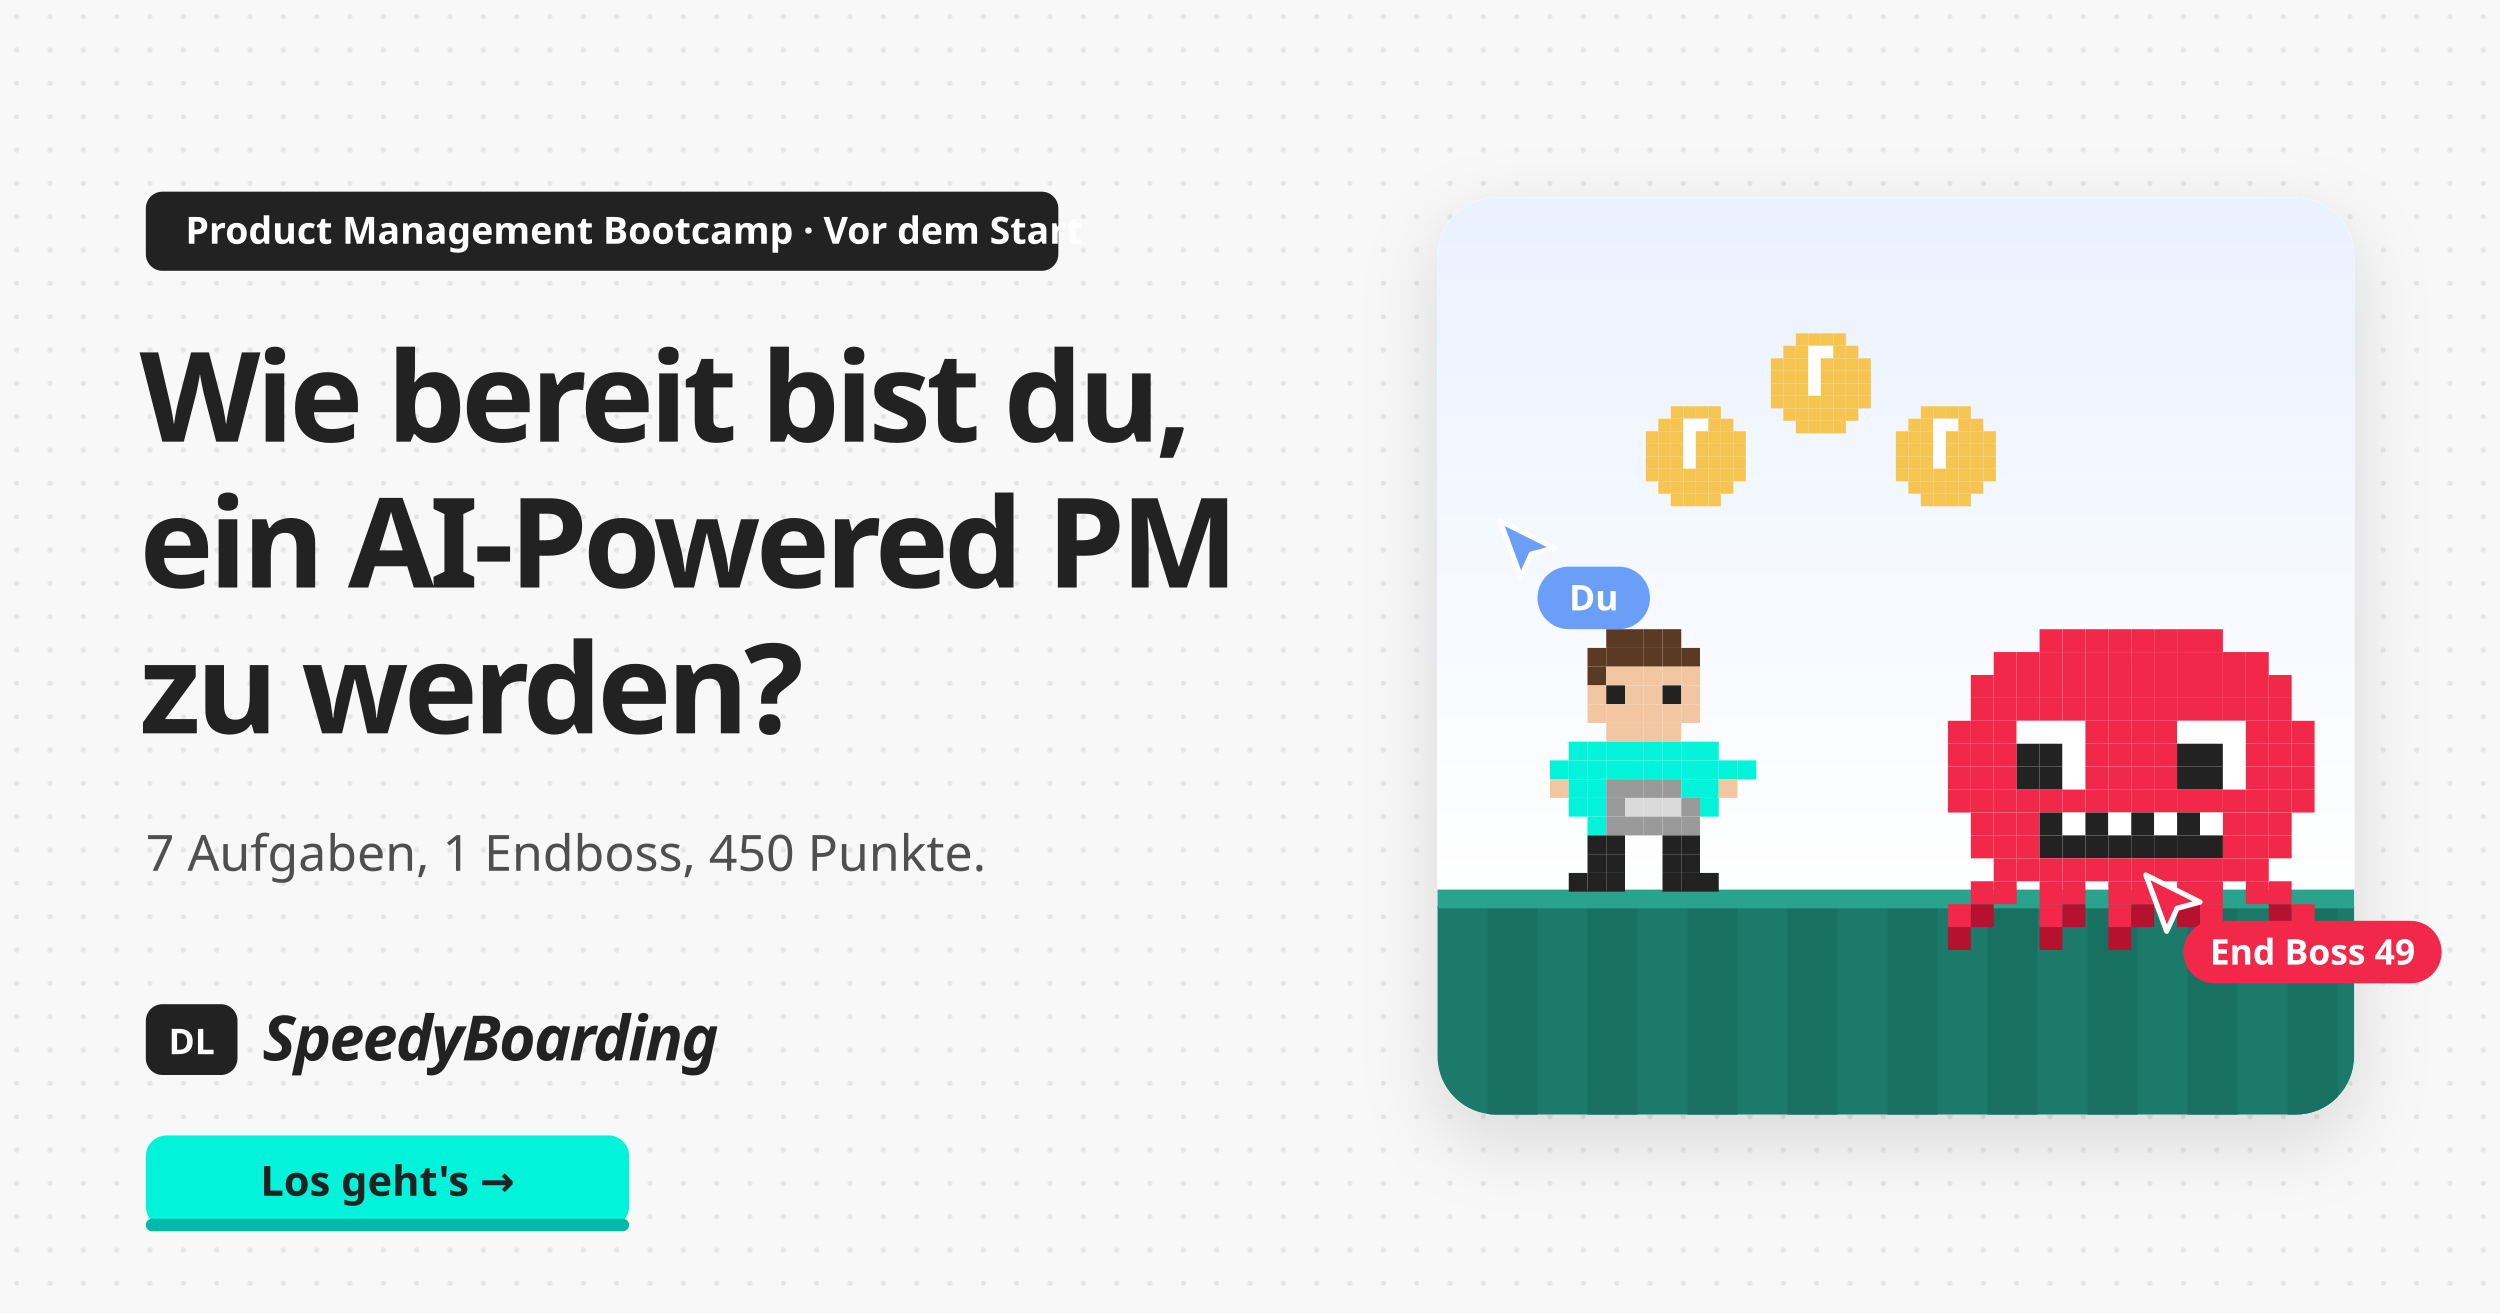
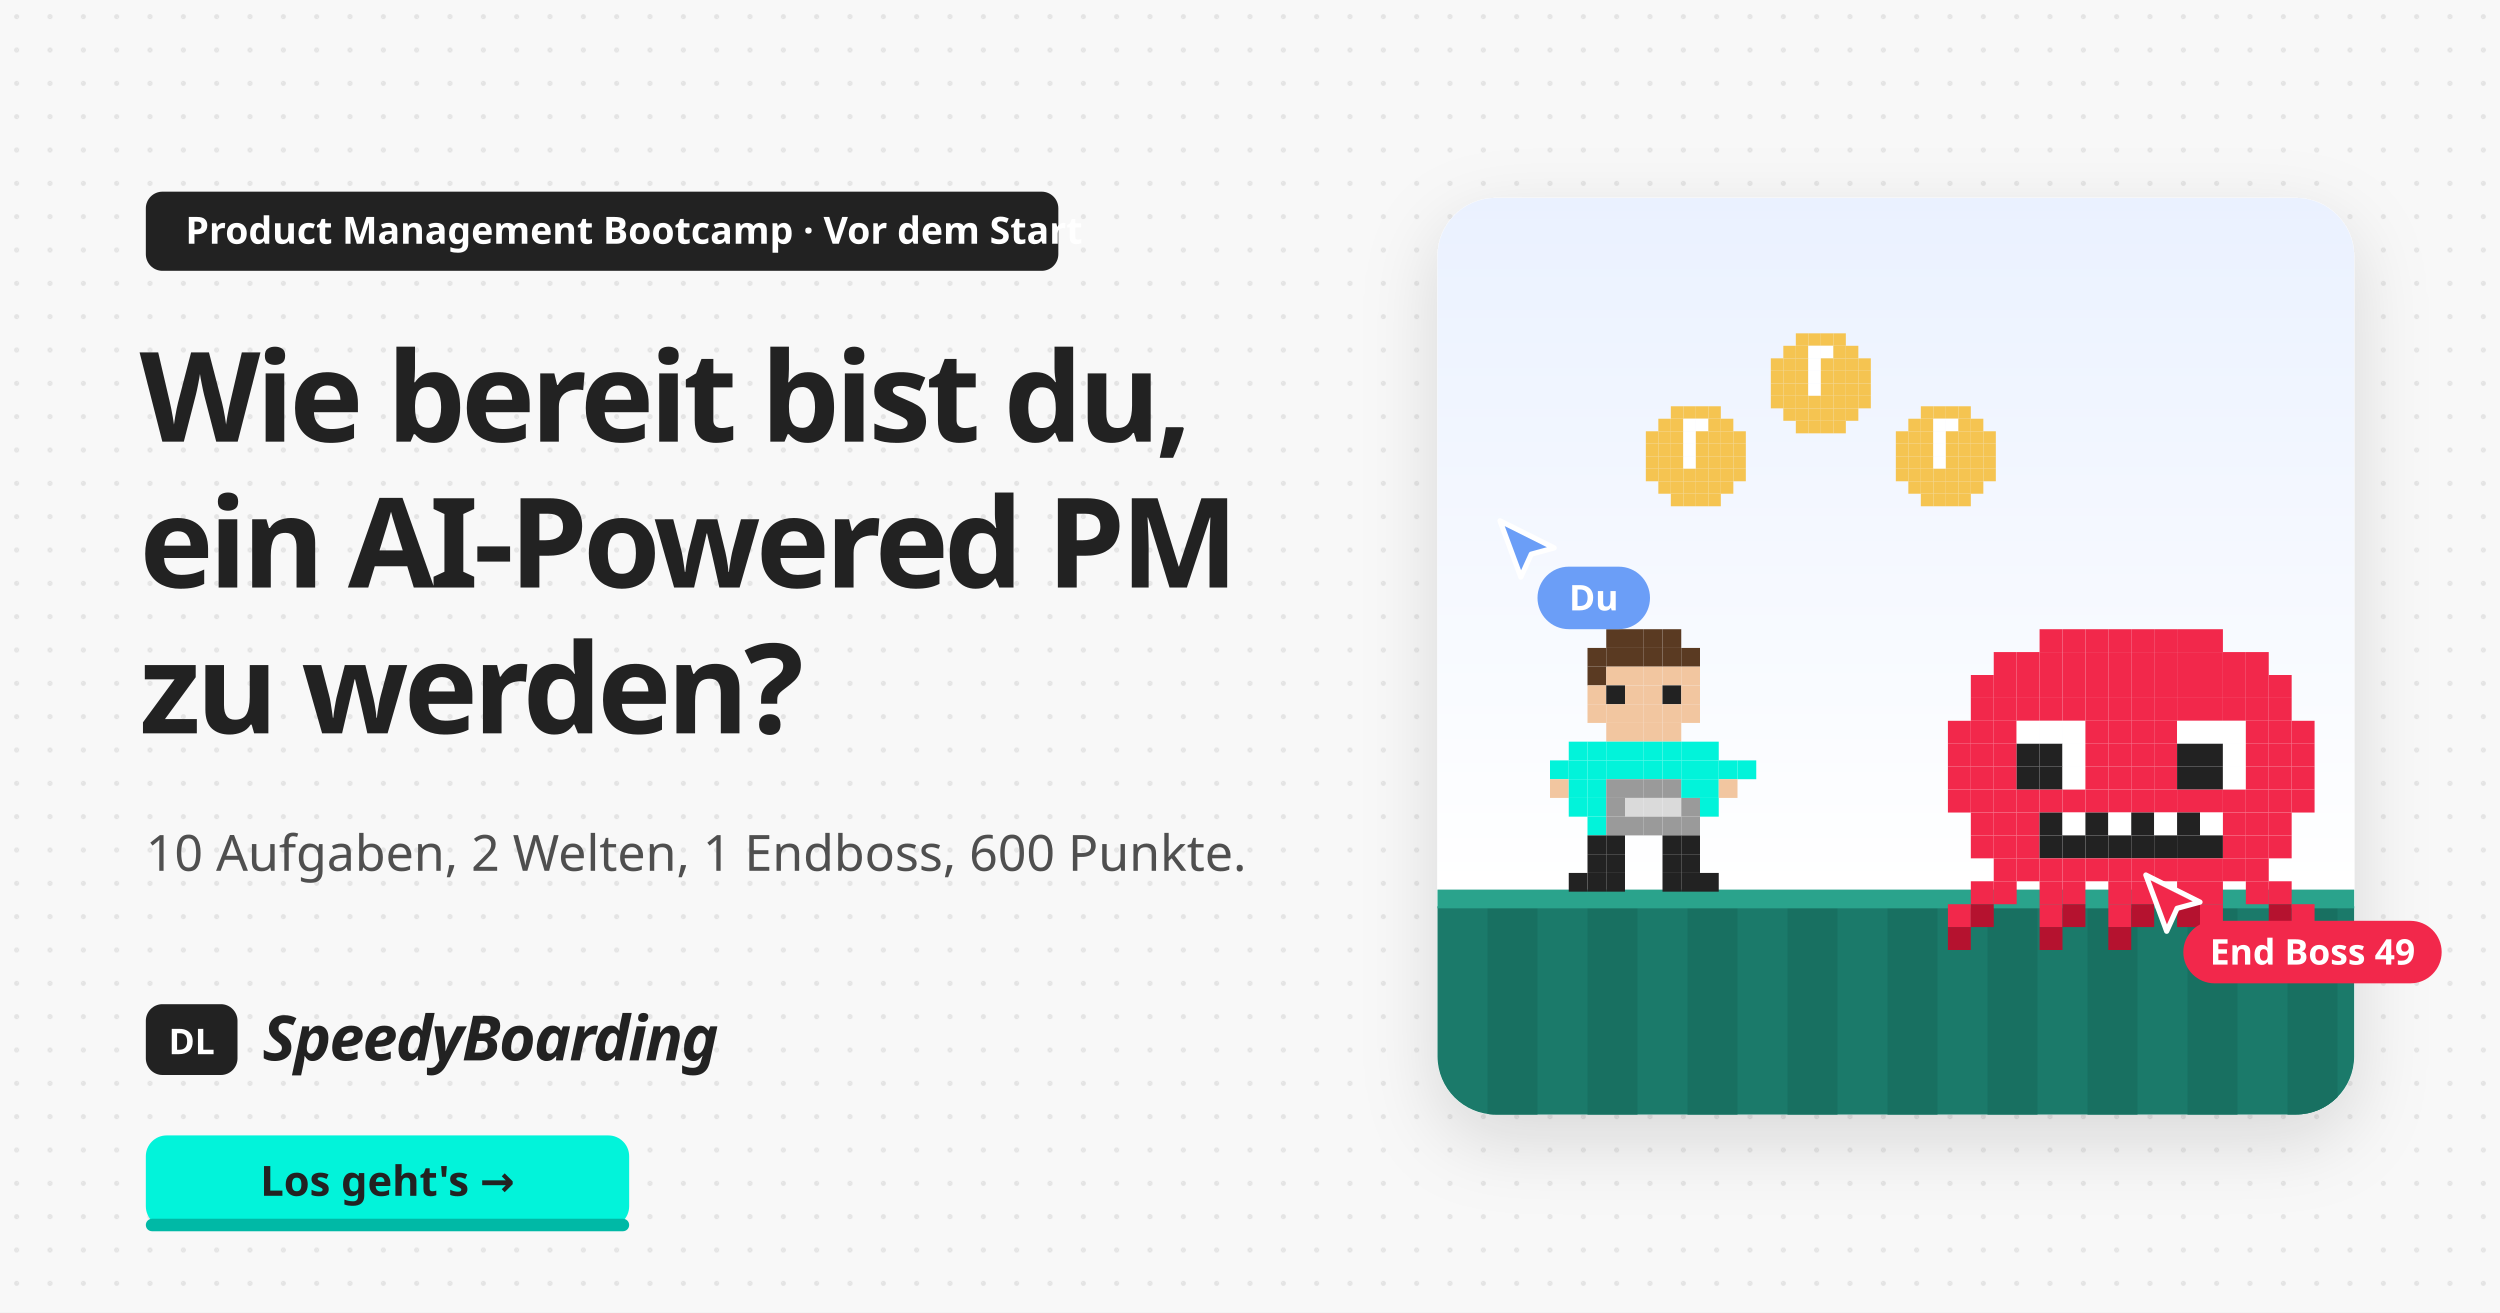
<svg xmlns="http://www.w3.org/2000/svg" width="1200" height="630" viewBox="0 0 1200 630">
  <defs>
    <pattern id="dots" width="16" height="16" patternUnits="userSpaceOnUse">
      <circle cx="8" cy="8" r="1.2" fill="#E3E3E3" />
    </pattern>
    <linearGradient id="sky" x1="0" y1="0" x2="0" y2="1">
      <stop offset="0" stop-color="#EAF1FF" />
      <stop offset=".75" stop-color="#FFFFFF" />
    </linearGradient>
    <clipPath id="stage">
      <rect x="690" y="95" width="440" height="440" rx="28" />
    </clipPath>
    <filter id="sh" x="-10%" y="-10%" width="120%" height="130%">
      <feDropShadow dx="0" dy="12" stdDeviation="18" flood-opacity=".13" />
    </filter>
  </defs>
  <rect width="1200" height="630" fill="#F8F8F8" />
  <rect width="1200" height="630" fill="url(#dots)" />
  <rect x="70" y="92" width="438" height="38" rx="8" fill="#222" />
  <text x="89" y="117" font-family="Avenir Next" font-weight="600" font-size="18" fill="#fff">Product Management Bootcamp · Vor dem Start</text>
  <text font-family="Avenir Next" font-weight="800" font-size="60" fill="#222" letter-spacing="-2.2">
    <tspan x="67" y="212">Wie bereit bist du,</tspan>
    <tspan x="67" y="282">ein AI-Powered PM</tspan>
    <tspan x="67" y="352">zu werden?</tspan>
  </text>
-   <text x="70" y="418" font-family="Avenir Next" font-weight="500" font-size="24" fill="#4F4F4F">7 Aufgaben, 1 Endboss, 450 Punkte.</text>
+   <text x="70" y="418" font-family="Avenir Next" font-weight="500" font-size="24" fill="#4F4F4F">10 Aufgaben, 2 Welten, 1 Endboss, 600 Punkte.</text>
  <rect x="70" y="482" width="44" height="34" rx="8" fill="#222" />
  <text x="92" y="506" font-family="Avenir Next" font-weight="800" font-size="17" fill="#fff" text-anchor="middle">DL</text>
  <text x="126" y="509" font-family="Avenir Next" font-weight="800" font-style="italic" font-size="30" fill="#222" letter-spacing="-0.8">SpeedyBoarding</text>
  <rect x="70" y="545" width="232" height="44" rx="10" fill="#02F3DA" />
  <rect x="70" y="585" width="232" height="6" rx="3" fill="#00b9a6" />
  <text x="186" y="574" font-family="Avenir Next" font-weight="700" font-size="20" fill="#222" text-anchor="middle">Los geht's →</text>
  <g filter="url(#sh)">
    <rect x="690" y="95" width="440" height="440" rx="28" fill="#fff" />
  </g>
  <g clip-path="url(#stage)">
    <rect x="690" y="95" width="440" height="440" fill="url(#sky)" />
    <rect x="690" y="435" width="440" height="100" fill="#1B7A6A" />
    <rect x="714" y="435" width="24" height="100" fill="#187061" />
    <rect x="762" y="435" width="24" height="100" fill="#187061" />
    <rect x="810" y="435" width="24" height="100" fill="#187061" />
    <rect x="858" y="435" width="24" height="100" fill="#187061" />
    <rect x="906" y="435" width="24" height="100" fill="#187061" />
    <rect x="954" y="435" width="24" height="100" fill="#187061" />
    <rect x="1002" y="435" width="24" height="100" fill="#187061" />
    <rect x="1050" y="435" width="24" height="100" fill="#187061" />
    <rect x="1098" y="435" width="24" height="100" fill="#187061" />
    <rect x="1146" y="435" width="24" height="100" fill="#187061" />
    <rect x="690" y="427" width="440" height="9" fill="#2aa38c" />
    <rect x="802" y="195" width="6" height="6" fill="#F5C451" />
    <rect x="808" y="195" width="6" height="6" fill="#F5C451" />
    <rect x="814" y="195" width="6" height="6" fill="#F5C451" />
    <rect x="820" y="195" width="6" height="6" fill="#F5C451" />
    <rect x="796" y="201" width="6" height="6" fill="#F5C451" />
    <rect x="802" y="201" width="6" height="6" fill="#F5C451" />
    <rect x="808" y="201" width="6" height="6" fill="#FFFFFF" />
    <rect x="814" y="201" width="6" height="6" fill="#FFFFFF" />
    <rect x="820" y="201" width="6" height="6" fill="#F5C451" />
    <rect x="826" y="201" width="6" height="6" fill="#F5C451" />
    <rect x="790" y="207" width="6" height="6" fill="#F5C451" />
    <rect x="796" y="207" width="6" height="6" fill="#F5C451" />
    <rect x="802" y="207" width="6" height="6" fill="#F5C451" />
    <rect x="808" y="207" width="6" height="6" fill="#FFFFFF" />
    <rect x="814" y="207" width="6" height="6" fill="#F5C451" />
    <rect x="820" y="207" width="6" height="6" fill="#F5C451" />
    <rect x="826" y="207" width="6" height="6" fill="#F5C451" />
    <rect x="832" y="207" width="6" height="6" fill="#F5C451" />
    <rect x="790" y="213" width="6" height="6" fill="#F5C451" />
    <rect x="796" y="213" width="6" height="6" fill="#F5C451" />
    <rect x="802" y="213" width="6" height="6" fill="#F5C451" />
    <rect x="808" y="213" width="6" height="6" fill="#FFFFFF" />
    <rect x="814" y="213" width="6" height="6" fill="#F5C451" />
    <rect x="820" y="213" width="6" height="6" fill="#F5C451" />
    <rect x="826" y="213" width="6" height="6" fill="#F5C451" />
    <rect x="832" y="213" width="6" height="6" fill="#F5C451" />
    <rect x="790" y="219" width="6" height="6" fill="#F5C451" />
    <rect x="796" y="219" width="6" height="6" fill="#F5C451" />
    <rect x="802" y="219" width="6" height="6" fill="#F5C451" />
    <rect x="808" y="219" width="6" height="6" fill="#FFFFFF" />
    <rect x="814" y="219" width="6" height="6" fill="#F5C451" />
    <rect x="820" y="219" width="6" height="6" fill="#F5C451" />
    <rect x="826" y="219" width="6" height="6" fill="#F5C451" />
    <rect x="832" y="219" width="6" height="6" fill="#F5C451" />
    <rect x="790" y="225" width="6" height="6" fill="#F5C451" />
    <rect x="796" y="225" width="6" height="6" fill="#F5C451" />
    <rect x="802" y="225" width="6" height="6" fill="#F5C451" />
    <rect x="808" y="225" width="6" height="6" fill="#F5C451" />
    <rect x="814" y="225" width="6" height="6" fill="#F5C451" />
    <rect x="820" y="225" width="6" height="6" fill="#F5C451" />
    <rect x="826" y="225" width="6" height="6" fill="#F5C451" />
    <rect x="832" y="225" width="6" height="6" fill="#F5C451" />
    <rect x="796" y="231" width="6" height="6" fill="#F5C451" />
    <rect x="802" y="231" width="6" height="6" fill="#F5C451" />
    <rect x="808" y="231" width="6" height="6" fill="#F5C451" />
    <rect x="814" y="231" width="6" height="6" fill="#F5C451" />
    <rect x="820" y="231" width="6" height="6" fill="#F5C451" />
    <rect x="826" y="231" width="6" height="6" fill="#F5C451" />
    <rect x="802" y="237" width="6" height="6" fill="#F5C451" />
    <rect x="808" y="237" width="6" height="6" fill="#F5C451" />
    <rect x="814" y="237" width="6" height="6" fill="#F5C451" />
    <rect x="820" y="237" width="6" height="6" fill="#F5C451" />
    <rect x="862" y="160" width="6" height="6" fill="#F5C451" />
    <rect x="868" y="160" width="6" height="6" fill="#F5C451" />
    <rect x="874" y="160" width="6" height="6" fill="#F5C451" />
    <rect x="880" y="160" width="6" height="6" fill="#F5C451" />
    <rect x="856" y="166" width="6" height="6" fill="#F5C451" />
    <rect x="862" y="166" width="6" height="6" fill="#F5C451" />
    <rect x="868" y="166" width="6" height="6" fill="#FFFFFF" />
    <rect x="874" y="166" width="6" height="6" fill="#FFFFFF" />
    <rect x="880" y="166" width="6" height="6" fill="#F5C451" />
    <rect x="886" y="166" width="6" height="6" fill="#F5C451" />
    <rect x="850" y="172" width="6" height="6" fill="#F5C451" />
    <rect x="856" y="172" width="6" height="6" fill="#F5C451" />
    <rect x="862" y="172" width="6" height="6" fill="#F5C451" />
    <rect x="868" y="172" width="6" height="6" fill="#FFFFFF" />
    <rect x="874" y="172" width="6" height="6" fill="#F5C451" />
    <rect x="880" y="172" width="6" height="6" fill="#F5C451" />
    <rect x="886" y="172" width="6" height="6" fill="#F5C451" />
    <rect x="892" y="172" width="6" height="6" fill="#F5C451" />
    <rect x="850" y="178" width="6" height="6" fill="#F5C451" />
    <rect x="856" y="178" width="6" height="6" fill="#F5C451" />
    <rect x="862" y="178" width="6" height="6" fill="#F5C451" />
    <rect x="868" y="178" width="6" height="6" fill="#FFFFFF" />
    <rect x="874" y="178" width="6" height="6" fill="#F5C451" />
    <rect x="880" y="178" width="6" height="6" fill="#F5C451" />
    <rect x="886" y="178" width="6" height="6" fill="#F5C451" />
    <rect x="892" y="178" width="6" height="6" fill="#F5C451" />
    <rect x="850" y="184" width="6" height="6" fill="#F5C451" />
    <rect x="856" y="184" width="6" height="6" fill="#F5C451" />
    <rect x="862" y="184" width="6" height="6" fill="#F5C451" />
    <rect x="868" y="184" width="6" height="6" fill="#FFFFFF" />
    <rect x="874" y="184" width="6" height="6" fill="#F5C451" />
    <rect x="880" y="184" width="6" height="6" fill="#F5C451" />
    <rect x="886" y="184" width="6" height="6" fill="#F5C451" />
    <rect x="892" y="184" width="6" height="6" fill="#F5C451" />
    <rect x="850" y="190" width="6" height="6" fill="#F5C451" />
    <rect x="856" y="190" width="6" height="6" fill="#F5C451" />
    <rect x="862" y="190" width="6" height="6" fill="#F5C451" />
    <rect x="868" y="190" width="6" height="6" fill="#F5C451" />
    <rect x="874" y="190" width="6" height="6" fill="#F5C451" />
    <rect x="880" y="190" width="6" height="6" fill="#F5C451" />
    <rect x="886" y="190" width="6" height="6" fill="#F5C451" />
    <rect x="892" y="190" width="6" height="6" fill="#F5C451" />
    <rect x="856" y="196" width="6" height="6" fill="#F5C451" />
    <rect x="862" y="196" width="6" height="6" fill="#F5C451" />
    <rect x="868" y="196" width="6" height="6" fill="#F5C451" />
    <rect x="874" y="196" width="6" height="6" fill="#F5C451" />
    <rect x="880" y="196" width="6" height="6" fill="#F5C451" />
    <rect x="886" y="196" width="6" height="6" fill="#F5C451" />
    <rect x="862" y="202" width="6" height="6" fill="#F5C451" />
    <rect x="868" y="202" width="6" height="6" fill="#F5C451" />
    <rect x="874" y="202" width="6" height="6" fill="#F5C451" />
    <rect x="880" y="202" width="6" height="6" fill="#F5C451" />
    <rect x="922" y="195" width="6" height="6" fill="#F5C451" />
    <rect x="928" y="195" width="6" height="6" fill="#F5C451" />
    <rect x="934" y="195" width="6" height="6" fill="#F5C451" />
    <rect x="940" y="195" width="6" height="6" fill="#F5C451" />
    <rect x="916" y="201" width="6" height="6" fill="#F5C451" />
    <rect x="922" y="201" width="6" height="6" fill="#F5C451" />
    <rect x="928" y="201" width="6" height="6" fill="#FFFFFF" />
    <rect x="934" y="201" width="6" height="6" fill="#FFFFFF" />
    <rect x="940" y="201" width="6" height="6" fill="#F5C451" />
    <rect x="946" y="201" width="6" height="6" fill="#F5C451" />
    <rect x="910" y="207" width="6" height="6" fill="#F5C451" />
    <rect x="916" y="207" width="6" height="6" fill="#F5C451" />
    <rect x="922" y="207" width="6" height="6" fill="#F5C451" />
    <rect x="928" y="207" width="6" height="6" fill="#FFFFFF" />
    <rect x="934" y="207" width="6" height="6" fill="#F5C451" />
    <rect x="940" y="207" width="6" height="6" fill="#F5C451" />
    <rect x="946" y="207" width="6" height="6" fill="#F5C451" />
    <rect x="952" y="207" width="6" height="6" fill="#F5C451" />
    <rect x="910" y="213" width="6" height="6" fill="#F5C451" />
    <rect x="916" y="213" width="6" height="6" fill="#F5C451" />
    <rect x="922" y="213" width="6" height="6" fill="#F5C451" />
    <rect x="928" y="213" width="6" height="6" fill="#FFFFFF" />
    <rect x="934" y="213" width="6" height="6" fill="#F5C451" />
    <rect x="940" y="213" width="6" height="6" fill="#F5C451" />
    <rect x="946" y="213" width="6" height="6" fill="#F5C451" />
    <rect x="952" y="213" width="6" height="6" fill="#F5C451" />
    <rect x="910" y="219" width="6" height="6" fill="#F5C451" />
    <rect x="916" y="219" width="6" height="6" fill="#F5C451" />
    <rect x="922" y="219" width="6" height="6" fill="#F5C451" />
    <rect x="928" y="219" width="6" height="6" fill="#FFFFFF" />
    <rect x="934" y="219" width="6" height="6" fill="#F5C451" />
    <rect x="940" y="219" width="6" height="6" fill="#F5C451" />
    <rect x="946" y="219" width="6" height="6" fill="#F5C451" />
    <rect x="952" y="219" width="6" height="6" fill="#F5C451" />
    <rect x="910" y="225" width="6" height="6" fill="#F5C451" />
    <rect x="916" y="225" width="6" height="6" fill="#F5C451" />
    <rect x="922" y="225" width="6" height="6" fill="#F5C451" />
    <rect x="928" y="225" width="6" height="6" fill="#F5C451" />
    <rect x="934" y="225" width="6" height="6" fill="#F5C451" />
    <rect x="940" y="225" width="6" height="6" fill="#F5C451" />
    <rect x="946" y="225" width="6" height="6" fill="#F5C451" />
    <rect x="952" y="225" width="6" height="6" fill="#F5C451" />
    <rect x="916" y="231" width="6" height="6" fill="#F5C451" />
    <rect x="922" y="231" width="6" height="6" fill="#F5C451" />
    <rect x="928" y="231" width="6" height="6" fill="#F5C451" />
    <rect x="934" y="231" width="6" height="6" fill="#F5C451" />
    <rect x="940" y="231" width="6" height="6" fill="#F5C451" />
    <rect x="946" y="231" width="6" height="6" fill="#F5C451" />
    <rect x="922" y="237" width="6" height="6" fill="#F5C451" />
    <rect x="928" y="237" width="6" height="6" fill="#F5C451" />
    <rect x="934" y="237" width="6" height="6" fill="#F5C451" />
    <rect x="940" y="237" width="6" height="6" fill="#F5C451" />
    <rect x="771" y="302" width="9" height="9" fill="#5A3A22" />
    <rect x="780" y="302" width="9" height="9" fill="#5A3A22" />
    <rect x="789" y="302" width="9" height="9" fill="#5A3A22" />
    <rect x="798" y="302" width="9" height="9" fill="#5A3A22" />
    <rect x="762" y="311" width="9" height="9" fill="#5A3A22" />
    <rect x="771" y="311" width="9" height="9" fill="#5A3A22" />
    <rect x="780" y="311" width="9" height="9" fill="#5A3A22" />
    <rect x="789" y="311" width="9" height="9" fill="#5A3A22" />
    <rect x="798" y="311" width="9" height="9" fill="#5A3A22" />
    <rect x="807" y="311" width="9" height="9" fill="#5A3A22" />
    <rect x="762" y="320" width="9" height="9" fill="#5A3A22" />
    <rect x="771" y="320" width="9" height="9" fill="#F2C6A0" />
    <rect x="780" y="320" width="9" height="9" fill="#F2C6A0" />
    <rect x="789" y="320" width="9" height="9" fill="#F2C6A0" />
    <rect x="798" y="320" width="9" height="9" fill="#F2C6A0" />
    <rect x="807" y="320" width="9" height="9" fill="#F2C6A0" />
    <rect x="762" y="329" width="9" height="9" fill="#F2C6A0" />
    <rect x="771" y="329" width="9" height="9" fill="#222222" />
    <rect x="780" y="329" width="9" height="9" fill="#F2C6A0" />
    <rect x="789" y="329" width="9" height="9" fill="#F2C6A0" />
    <rect x="798" y="329" width="9" height="9" fill="#222222" />
    <rect x="807" y="329" width="9" height="9" fill="#F2C6A0" />
    <rect x="762" y="338" width="9" height="9" fill="#F2C6A0" />
    <rect x="771" y="338" width="9" height="9" fill="#F2C6A0" />
    <rect x="780" y="338" width="9" height="9" fill="#F2C6A0" />
    <rect x="789" y="338" width="9" height="9" fill="#F2C6A0" />
    <rect x="798" y="338" width="9" height="9" fill="#F2C6A0" />
    <rect x="807" y="338" width="9" height="9" fill="#F2C6A0" />
    <rect x="771" y="347" width="9" height="9" fill="#F2C6A0" />
    <rect x="780" y="347" width="9" height="9" fill="#F2C6A0" />
    <rect x="789" y="347" width="9" height="9" fill="#F2C6A0" />
    <rect x="798" y="347" width="9" height="9" fill="#F2C6A0" />
    <rect x="753" y="356" width="9" height="9" fill="#02F3DA" />
    <rect x="762" y="356" width="9" height="9" fill="#02F3DA" />
    <rect x="771" y="356" width="9" height="9" fill="#02F3DA" />
    <rect x="780" y="356" width="9" height="9" fill="#02F3DA" />
    <rect x="789" y="356" width="9" height="9" fill="#02F3DA" />
    <rect x="798" y="356" width="9" height="9" fill="#02F3DA" />
    <rect x="807" y="356" width="9" height="9" fill="#02F3DA" />
    <rect x="816" y="356" width="9" height="9" fill="#02F3DA" />
    <rect x="744" y="365" width="9" height="9" fill="#02F3DA" />
    <rect x="753" y="365" width="9" height="9" fill="#02F3DA" />
    <rect x="762" y="365" width="9" height="9" fill="#02F3DA" />
    <rect x="771" y="365" width="9" height="9" fill="#02F3DA" />
    <rect x="780" y="365" width="9" height="9" fill="#02F3DA" />
    <rect x="789" y="365" width="9" height="9" fill="#02F3DA" />
    <rect x="798" y="365" width="9" height="9" fill="#02F3DA" />
    <rect x="807" y="365" width="9" height="9" fill="#02F3DA" />
    <rect x="816" y="365" width="9" height="9" fill="#02F3DA" />
    <rect x="825" y="365" width="9" height="9" fill="#02F3DA" />
    <rect x="834" y="365" width="9" height="9" fill="#02F3DA" />
    <rect x="744" y="374" width="9" height="9" fill="#F2C6A0" />
    <rect x="753" y="374" width="9" height="9" fill="#02F3DA" />
    <rect x="762" y="374" width="9" height="9" fill="#02F3DA" />
    <rect x="771" y="374" width="9" height="9" fill="#9A9A9A" />
    <rect x="780" y="374" width="9" height="9" fill="#9A9A9A" />
    <rect x="789" y="374" width="9" height="9" fill="#9A9A9A" />
    <rect x="798" y="374" width="9" height="9" fill="#9A9A9A" />
    <rect x="807" y="374" width="9" height="9" fill="#02F3DA" />
    <rect x="816" y="374" width="9" height="9" fill="#02F3DA" />
    <rect x="825" y="374" width="9" height="9" fill="#F2C6A0" />
    <rect x="753" y="383" width="9" height="9" fill="#02F3DA" />
    <rect x="762" y="383" width="9" height="9" fill="#02F3DA" />
    <rect x="771" y="383" width="9" height="9" fill="#9A9A9A" />
    <rect x="780" y="383" width="9" height="9" fill="#DADADA" />
    <rect x="789" y="383" width="9" height="9" fill="#DADADA" />
    <rect x="798" y="383" width="9" height="9" fill="#DADADA" />
    <rect x="807" y="383" width="9" height="9" fill="#9A9A9A" />
    <rect x="816" y="383" width="9" height="9" fill="#02F3DA" />
    <rect x="762" y="392" width="9" height="9" fill="#02F3DA" />
    <rect x="771" y="392" width="9" height="9" fill="#9A9A9A" />
    <rect x="780" y="392" width="9" height="9" fill="#9A9A9A" />
    <rect x="789" y="392" width="9" height="9" fill="#9A9A9A" />
    <rect x="798" y="392" width="9" height="9" fill="#9A9A9A" />
    <rect x="807" y="392" width="9" height="9" fill="#9A9A9A" />
    <rect x="762" y="401" width="9" height="9" fill="#222222" />
    <rect x="771" y="401" width="9" height="9" fill="#222222" />
    <rect x="798" y="401" width="9" height="9" fill="#222222" />
    <rect x="807" y="401" width="9" height="9" fill="#222222" />
    <rect x="762" y="410" width="9" height="9" fill="#222222" />
    <rect x="771" y="410" width="9" height="9" fill="#222222" />
    <rect x="798" y="410" width="9" height="9" fill="#222222" />
    <rect x="807" y="410" width="9" height="9" fill="#222222" />
    <rect x="753" y="419" width="9" height="9" fill="#222222" />
    <rect x="762" y="419" width="9" height="9" fill="#222222" />
    <rect x="771" y="419" width="9" height="9" fill="#222222" />
    <rect x="798" y="419" width="9" height="9" fill="#222222" />
    <rect x="807" y="419" width="9" height="9" fill="#222222" />
    <rect x="816" y="419" width="9" height="9" fill="#222222" />
    <rect x="979" y="302" width="11" height="11" fill="#F2284B" />
    <rect x="990" y="302" width="11" height="11" fill="#F2284B" />
    <rect x="1001" y="302" width="11" height="11" fill="#F2284B" />
    <rect x="1012" y="302" width="11" height="11" fill="#F2284B" />
    <rect x="1023" y="302" width="11" height="11" fill="#F2284B" />
    <rect x="1034" y="302" width="11" height="11" fill="#F2284B" />
    <rect x="1045" y="302" width="11" height="11" fill="#F2284B" />
    <rect x="1056" y="302" width="11" height="11" fill="#F2284B" />
    <rect x="957" y="313" width="11" height="11" fill="#F2284B" />
    <rect x="968" y="313" width="11" height="11" fill="#F2284B" />
    <rect x="979" y="313" width="11" height="11" fill="#F2284B" />
    <rect x="990" y="313" width="11" height="11" fill="#F2284B" />
    <rect x="1001" y="313" width="11" height="11" fill="#F2284B" />
    <rect x="1012" y="313" width="11" height="11" fill="#F2284B" />
    <rect x="1023" y="313" width="11" height="11" fill="#F2284B" />
    <rect x="1034" y="313" width="11" height="11" fill="#F2284B" />
    <rect x="1045" y="313" width="11" height="11" fill="#F2284B" />
    <rect x="1056" y="313" width="11" height="11" fill="#F2284B" />
    <rect x="1067" y="313" width="11" height="11" fill="#F2284B" />
    <rect x="1078" y="313" width="11" height="11" fill="#F2284B" />
    <rect x="946" y="324" width="11" height="11" fill="#F2284B" />
    <rect x="957" y="324" width="11" height="11" fill="#F2284B" />
    <rect x="968" y="324" width="11" height="11" fill="#F2284B" />
    <rect x="979" y="324" width="11" height="11" fill="#F2284B" />
    <rect x="990" y="324" width="11" height="11" fill="#F2284B" />
    <rect x="1001" y="324" width="11" height="11" fill="#F2284B" />
    <rect x="1012" y="324" width="11" height="11" fill="#F2284B" />
    <rect x="1023" y="324" width="11" height="11" fill="#F2284B" />
    <rect x="1034" y="324" width="11" height="11" fill="#F2284B" />
    <rect x="1045" y="324" width="11" height="11" fill="#F2284B" />
    <rect x="1056" y="324" width="11" height="11" fill="#F2284B" />
    <rect x="1067" y="324" width="11" height="11" fill="#F2284B" />
    <rect x="1078" y="324" width="11" height="11" fill="#F2284B" />
    <rect x="1089" y="324" width="11" height="11" fill="#F2284B" />
    <rect x="946" y="335" width="11" height="11" fill="#F2284B" />
    <rect x="957" y="335" width="11" height="11" fill="#F2284B" />
    <rect x="968" y="335" width="11" height="11" fill="#F2284B" />
    <rect x="979" y="335" width="11" height="11" fill="#F2284B" />
    <rect x="990" y="335" width="11" height="11" fill="#F2284B" />
    <rect x="1001" y="335" width="11" height="11" fill="#F2284B" />
    <rect x="1012" y="335" width="11" height="11" fill="#F2284B" />
    <rect x="1023" y="335" width="11" height="11" fill="#F2284B" />
    <rect x="1034" y="335" width="11" height="11" fill="#F2284B" />
    <rect x="1045" y="335" width="11" height="11" fill="#F2284B" />
    <rect x="1056" y="335" width="11" height="11" fill="#F2284B" />
    <rect x="1067" y="335" width="11" height="11" fill="#F2284B" />
    <rect x="1078" y="335" width="11" height="11" fill="#F2284B" />
    <rect x="1089" y="335" width="11" height="11" fill="#F2284B" />
    <rect x="935" y="346" width="11" height="11" fill="#F2284B" />
    <rect x="946" y="346" width="11" height="11" fill="#F2284B" />
    <rect x="957" y="346" width="11" height="11" fill="#F2284B" />
    <rect x="968" y="346" width="11" height="11" fill="#FFFFFF" />
    <rect x="979" y="346" width="11" height="11" fill="#FFFFFF" />
    <rect x="990" y="346" width="11" height="11" fill="#FFFFFF" />
    <rect x="1001" y="346" width="11" height="11" fill="#F2284B" />
    <rect x="1012" y="346" width="11" height="11" fill="#F2284B" />
    <rect x="1023" y="346" width="11" height="11" fill="#F2284B" />
    <rect x="1034" y="346" width="11" height="11" fill="#F2284B" />
    <rect x="1045" y="346" width="11" height="11" fill="#FFFFFF" />
    <rect x="1056" y="346" width="11" height="11" fill="#FFFFFF" />
    <rect x="1067" y="346" width="11" height="11" fill="#FFFFFF" />
    <rect x="1078" y="346" width="11" height="11" fill="#F2284B" />
    <rect x="1089" y="346" width="11" height="11" fill="#F2284B" />
    <rect x="1100" y="346" width="11" height="11" fill="#F2284B" />
    <rect x="935" y="357" width="11" height="11" fill="#F2284B" />
    <rect x="946" y="357" width="11" height="11" fill="#F2284B" />
    <rect x="957" y="357" width="11" height="11" fill="#F2284B" />
    <rect x="968" y="357" width="11" height="11" fill="#222222" />
    <rect x="979" y="357" width="11" height="11" fill="#222222" />
    <rect x="990" y="357" width="11" height="11" fill="#FFFFFF" />
    <rect x="1001" y="357" width="11" height="11" fill="#F2284B" />
    <rect x="1012" y="357" width="11" height="11" fill="#F2284B" />
    <rect x="1023" y="357" width="11" height="11" fill="#F2284B" />
    <rect x="1034" y="357" width="11" height="11" fill="#F2284B" />
    <rect x="1045" y="357" width="11" height="11" fill="#222222" />
    <rect x="1056" y="357" width="11" height="11" fill="#222222" />
    <rect x="1067" y="357" width="11" height="11" fill="#FFFFFF" />
    <rect x="1078" y="357" width="11" height="11" fill="#F2284B" />
    <rect x="1089" y="357" width="11" height="11" fill="#F2284B" />
    <rect x="1100" y="357" width="11" height="11" fill="#F2284B" />
    <rect x="935" y="368" width="11" height="11" fill="#F2284B" />
    <rect x="946" y="368" width="11" height="11" fill="#F2284B" />
    <rect x="957" y="368" width="11" height="11" fill="#F2284B" />
    <rect x="968" y="368" width="11" height="11" fill="#222222" />
    <rect x="979" y="368" width="11" height="11" fill="#222222" />
    <rect x="990" y="368" width="11" height="11" fill="#FFFFFF" />
    <rect x="1001" y="368" width="11" height="11" fill="#F2284B" />
    <rect x="1012" y="368" width="11" height="11" fill="#F2284B" />
    <rect x="1023" y="368" width="11" height="11" fill="#F2284B" />
    <rect x="1034" y="368" width="11" height="11" fill="#F2284B" />
    <rect x="1045" y="368" width="11" height="11" fill="#222222" />
    <rect x="1056" y="368" width="11" height="11" fill="#222222" />
    <rect x="1067" y="368" width="11" height="11" fill="#FFFFFF" />
    <rect x="1078" y="368" width="11" height="11" fill="#F2284B" />
    <rect x="1089" y="368" width="11" height="11" fill="#F2284B" />
    <rect x="1100" y="368" width="11" height="11" fill="#F2284B" />
    <rect x="935" y="379" width="11" height="11" fill="#F2284B" />
    <rect x="946" y="379" width="11" height="11" fill="#F2284B" />
    <rect x="957" y="379" width="11" height="11" fill="#F2284B" />
    <rect x="968" y="379" width="11" height="11" fill="#F2284B" />
    <rect x="979" y="379" width="11" height="11" fill="#F2284B" />
    <rect x="990" y="379" width="11" height="11" fill="#F2284B" />
    <rect x="1001" y="379" width="11" height="11" fill="#F2284B" />
    <rect x="1012" y="379" width="11" height="11" fill="#F2284B" />
    <rect x="1023" y="379" width="11" height="11" fill="#F2284B" />
    <rect x="1034" y="379" width="11" height="11" fill="#F2284B" />
    <rect x="1045" y="379" width="11" height="11" fill="#F2284B" />
    <rect x="1056" y="379" width="11" height="11" fill="#F2284B" />
    <rect x="1067" y="379" width="11" height="11" fill="#F2284B" />
    <rect x="1078" y="379" width="11" height="11" fill="#F2284B" />
    <rect x="1089" y="379" width="11" height="11" fill="#F2284B" />
    <rect x="1100" y="379" width="11" height="11" fill="#F2284B" />
    <rect x="946" y="390" width="11" height="11" fill="#F2284B" />
    <rect x="957" y="390" width="11" height="11" fill="#F2284B" />
    <rect x="968" y="390" width="11" height="11" fill="#F2284B" />
    <rect x="979" y="390" width="11" height="11" fill="#222222" />
    <rect x="990" y="390" width="11" height="11" fill="#FFFFFF" />
    <rect x="1001" y="390" width="11" height="11" fill="#222222" />
    <rect x="1012" y="390" width="11" height="11" fill="#FFFFFF" />
    <rect x="1023" y="390" width="11" height="11" fill="#222222" />
    <rect x="1034" y="390" width="11" height="11" fill="#FFFFFF" />
    <rect x="1045" y="390" width="11" height="11" fill="#222222" />
    <rect x="1056" y="390" width="11" height="11" fill="#FFFFFF" />
    <rect x="1067" y="390" width="11" height="11" fill="#F2284B" />
    <rect x="1078" y="390" width="11" height="11" fill="#F2284B" />
    <rect x="1089" y="390" width="11" height="11" fill="#F2284B" />
    <rect x="946" y="401" width="11" height="11" fill="#F2284B" />
    <rect x="957" y="401" width="11" height="11" fill="#F2284B" />
    <rect x="968" y="401" width="11" height="11" fill="#F2284B" />
    <rect x="979" y="401" width="11" height="11" fill="#222222" />
    <rect x="990" y="401" width="11" height="11" fill="#222222" />
    <rect x="1001" y="401" width="11" height="11" fill="#222222" />
    <rect x="1012" y="401" width="11" height="11" fill="#222222" />
    <rect x="1023" y="401" width="11" height="11" fill="#222222" />
    <rect x="1034" y="401" width="11" height="11" fill="#222222" />
    <rect x="1045" y="401" width="11" height="11" fill="#222222" />
    <rect x="1056" y="401" width="11" height="11" fill="#222222" />
    <rect x="1067" y="401" width="11" height="11" fill="#F2284B" />
    <rect x="1078" y="401" width="11" height="11" fill="#F2284B" />
    <rect x="1089" y="401" width="11" height="11" fill="#F2284B" />
    <rect x="957" y="412" width="11" height="11" fill="#F2284B" />
    <rect x="968" y="412" width="11" height="11" fill="#F2284B" />
    <rect x="979" y="412" width="11" height="11" fill="#F2284B" />
    <rect x="990" y="412" width="11" height="11" fill="#F2284B" />
    <rect x="1001" y="412" width="11" height="11" fill="#F2284B" />
    <rect x="1012" y="412" width="11" height="11" fill="#F2284B" />
    <rect x="1023" y="412" width="11" height="11" fill="#F2284B" />
    <rect x="1034" y="412" width="11" height="11" fill="#F2284B" />
    <rect x="1045" y="412" width="11" height="11" fill="#F2284B" />
    <rect x="1056" y="412" width="11" height="11" fill="#F2284B" />
    <rect x="1067" y="412" width="11" height="11" fill="#F2284B" />
    <rect x="1078" y="412" width="11" height="11" fill="#F2284B" />
    <rect x="946" y="423" width="11" height="11" fill="#F2284B" />
    <rect x="957" y="423" width="11" height="11" fill="#F2284B" />
    <rect x="979" y="423" width="11" height="11" fill="#F2284B" />
    <rect x="990" y="423" width="11" height="11" fill="#F2284B" />
    <rect x="1012" y="423" width="11" height="11" fill="#F2284B" />
    <rect x="1023" y="423" width="11" height="11" fill="#F2284B" />
    <rect x="1045" y="423" width="11" height="11" fill="#F2284B" />
    <rect x="1056" y="423" width="11" height="11" fill="#F2284B" />
    <rect x="1078" y="423" width="11" height="11" fill="#F2284B" />
    <rect x="1089" y="423" width="11" height="11" fill="#F2284B" />
    <rect x="935" y="434" width="11" height="11" fill="#F2284B" />
    <rect x="946" y="434" width="11" height="11" fill="#B5122F" />
    <rect x="979" y="434" width="11" height="11" fill="#F2284B" />
    <rect x="990" y="434" width="11" height="11" fill="#B5122F" />
    <rect x="1012" y="434" width="11" height="11" fill="#F2284B" />
    <rect x="1023" y="434" width="11" height="11" fill="#B5122F" />
    <rect x="1045" y="434" width="11" height="11" fill="#B5122F" />
    <rect x="1056" y="434" width="11" height="11" fill="#F2284B" />
    <rect x="1089" y="434" width="11" height="11" fill="#B5122F" />
    <rect x="1100" y="434" width="11" height="11" fill="#F2284B" />
    <rect x="935" y="445" width="11" height="11" fill="#B5122F" />
    <rect x="979" y="445" width="11" height="11" fill="#B5122F" />
    <rect x="1012" y="445" width="11" height="11" fill="#B5122F" />
    <rect x="1056" y="445" width="11" height="11" fill="#B5122F" />
    <rect x="1100" y="445" width="11" height="11" fill="#B5122F" />
  </g>
  <g transform="translate(720,250)">
    <path d="M0 0 L26 13 L15 16 L10 27 Z" fill="#6B9EF7" stroke="#fff" stroke-width="2.5" stroke-linejoin="round" />
    <rect x="18" y="22" width="54" height="30" rx="15" fill="#6B9EF7" />
    <text x="45.0" y="43" font-family="Avenir Next" font-weight="700" font-size="17" fill="#fff" text-anchor="middle">Du</text>
  </g>
  <g transform="translate(1030,420)">
    <path d="M0 0 L26 13 L15 16 L10 27 Z" fill="#F2284B" stroke="#fff" stroke-width="2.5" stroke-linejoin="round" />
    <rect x="18" y="22" width="124" height="30" rx="15" fill="#F2284B" />
    <text x="80.0" y="43" font-family="Avenir Next" font-weight="700" font-size="17" fill="#fff" text-anchor="middle">End Boss 49</text>
  </g>
</svg>
